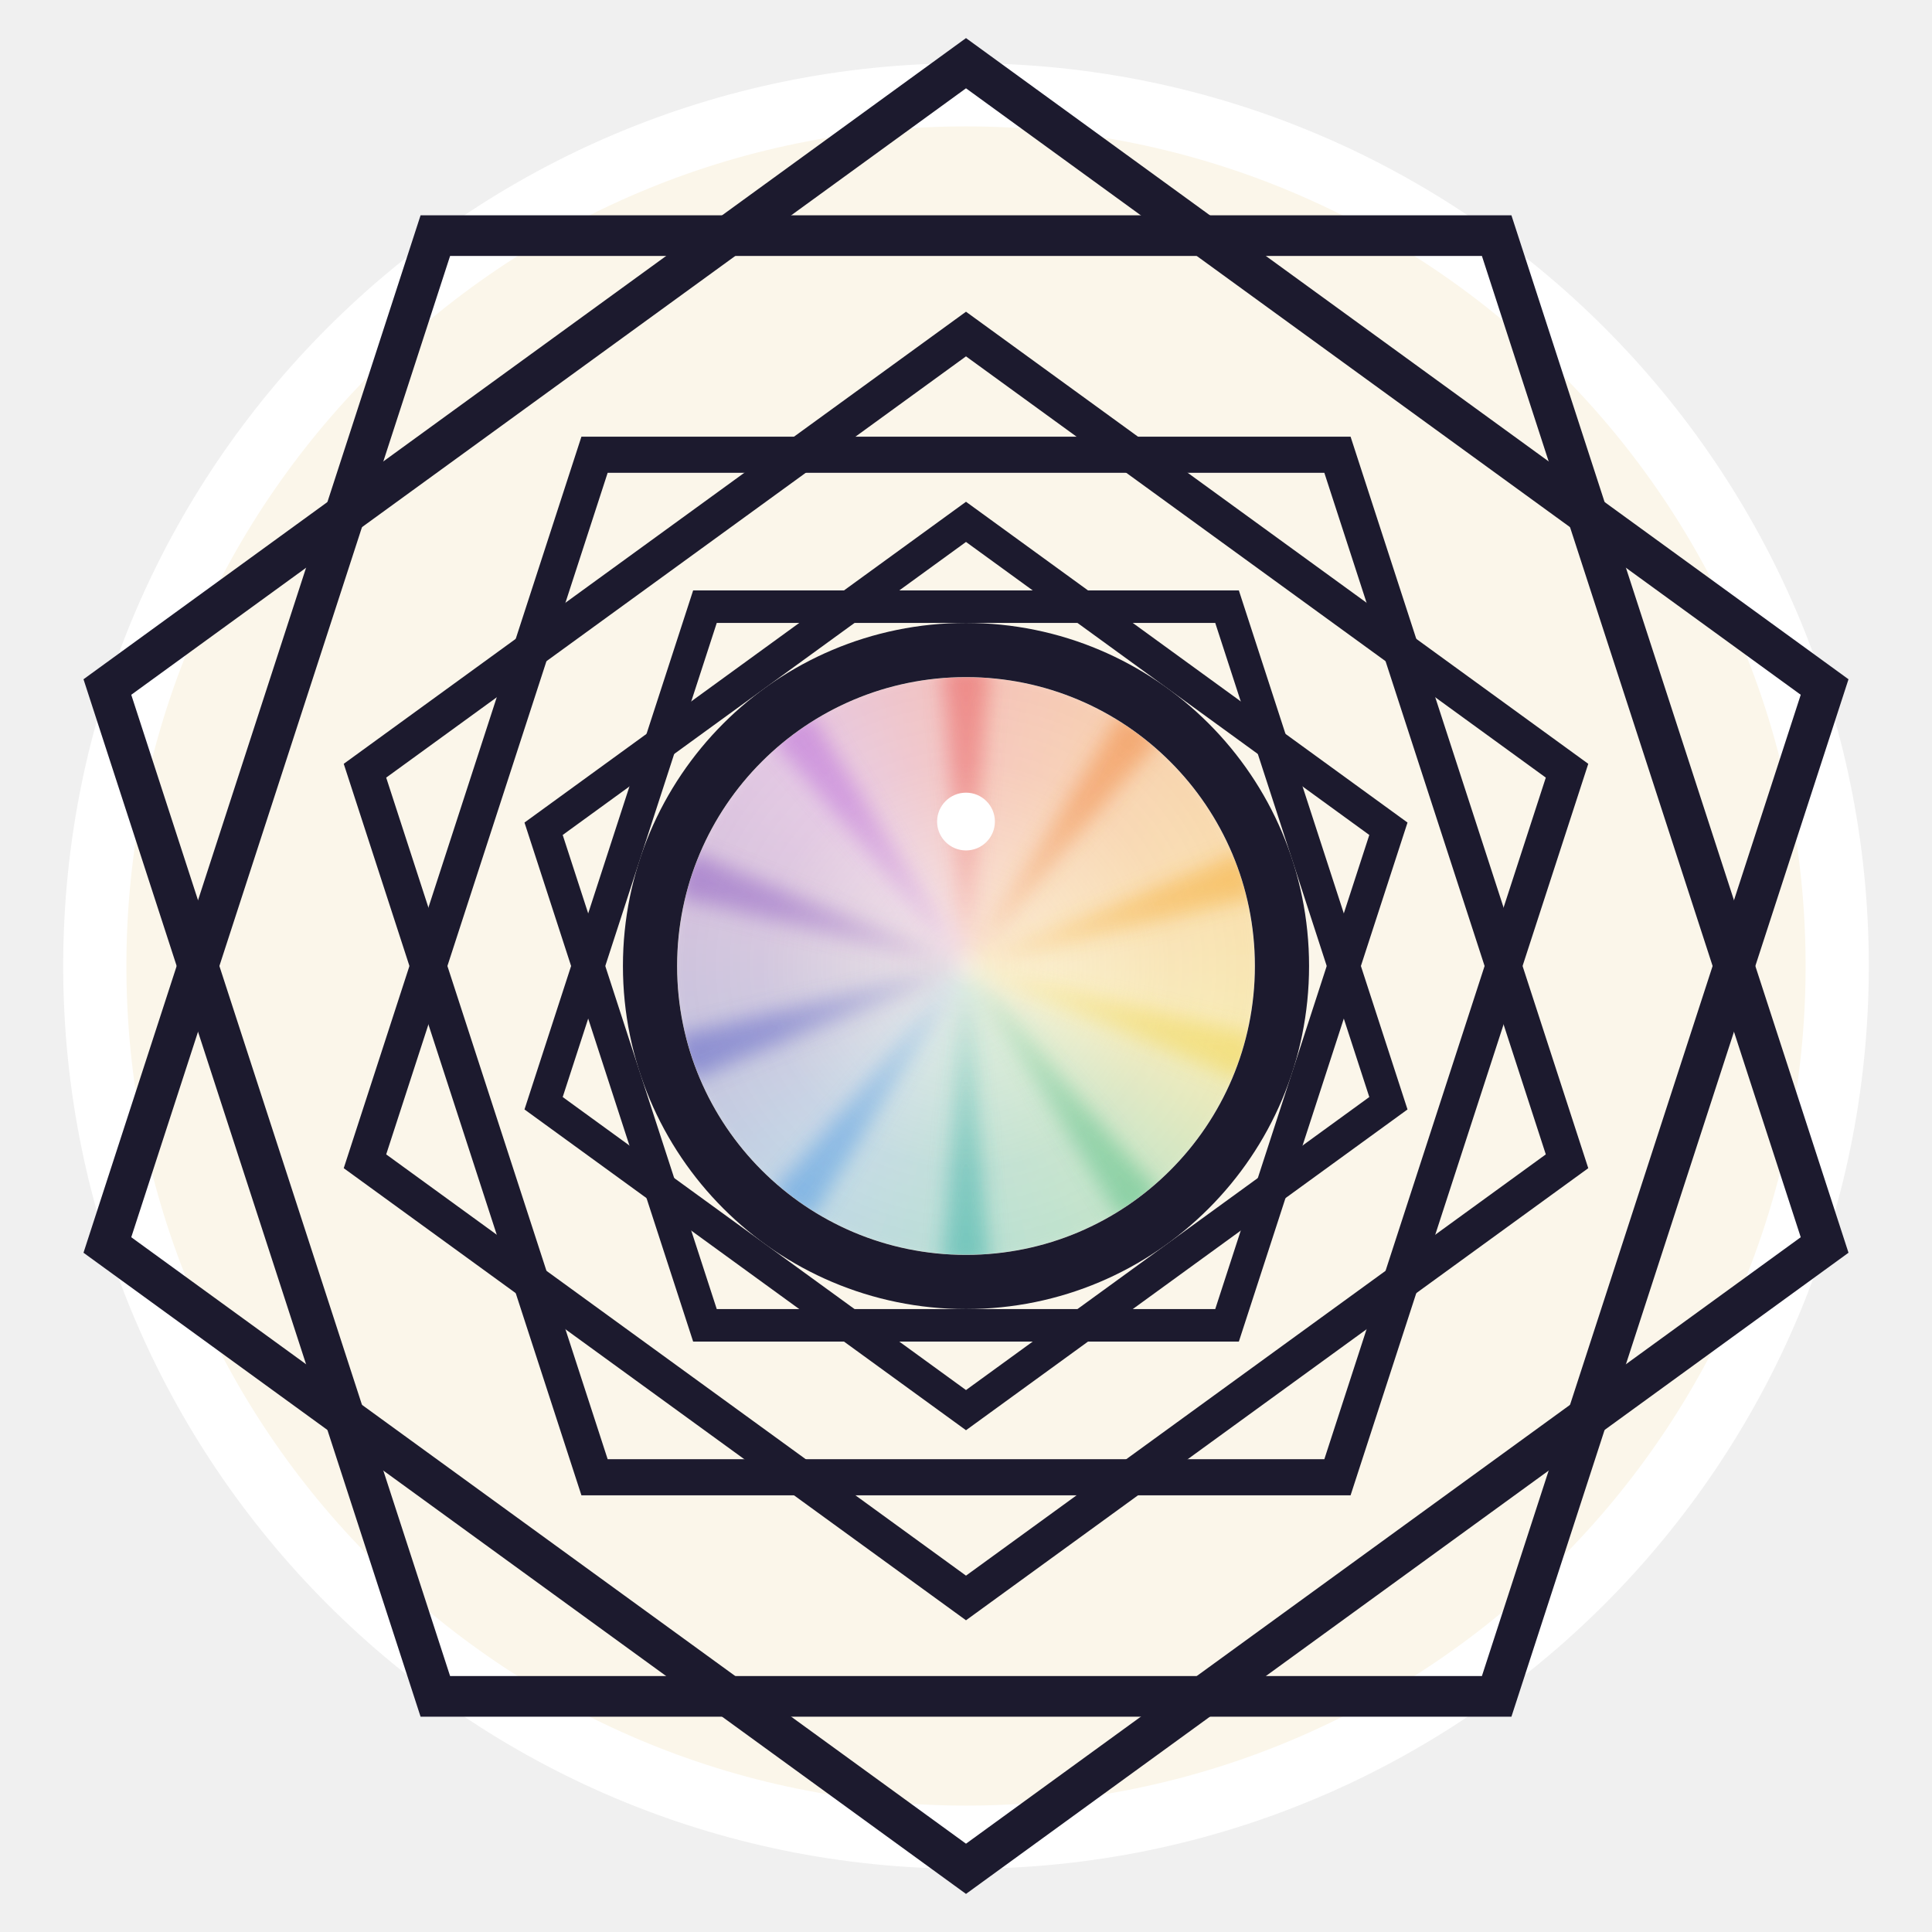
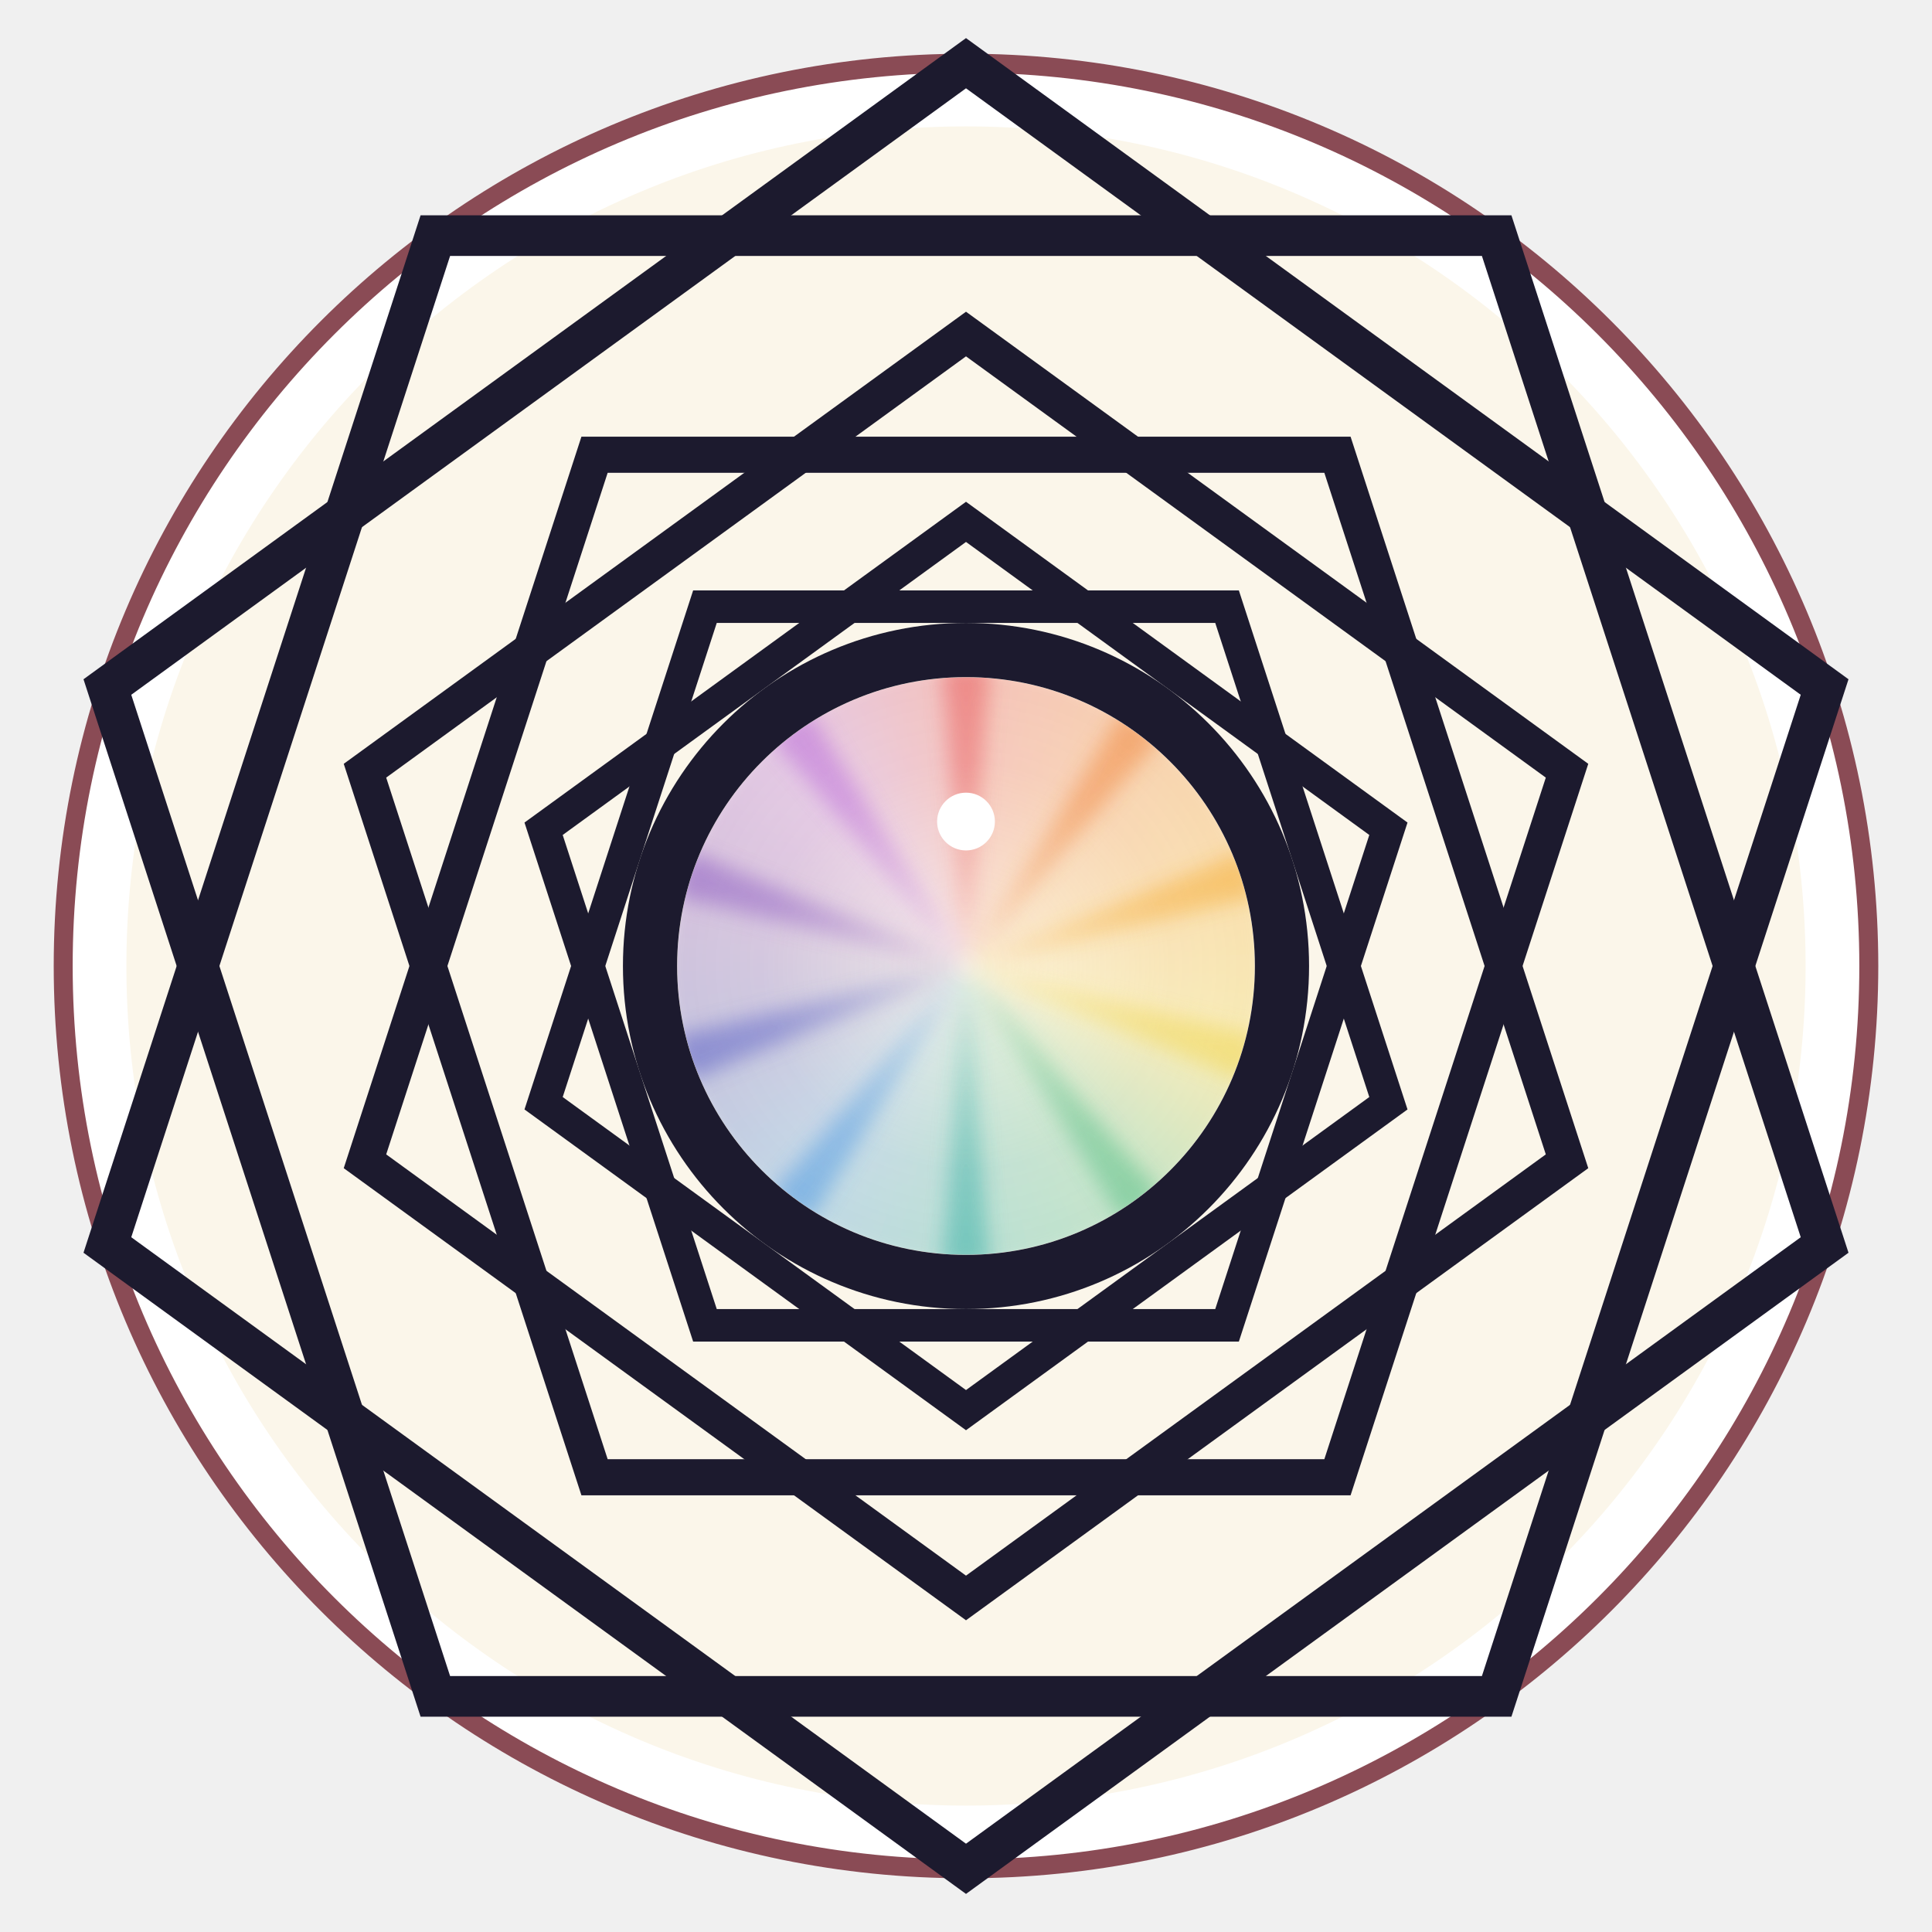
<svg xmlns="http://www.w3.org/2000/svg" viewBox="-107.00 -107.00 214.00 214.00" role="img" aria-label="Sisters of Sonder">
  <defs>
    <clipPath id="drop">
      <circle r="32.000" />
    </clipPath>
    <filter id="soft" x="-20%" y="-20%" width="140%" height="140%">
      <feGaussianBlur stdDeviation="1.120" />
    </filter>
    <radialGradient id="streak-ramp" gradientUnits="userSpaceOnUse" cx="0" cy="0" r="32.000">
      <stop offset="0" stop-color="#fff" stop-opacity=".35" />
      <stop offset=".7" stop-color="#fff" stop-opacity=".9" />
      <stop offset="1" stop-color="#fff" />
    </radialGradient>
    <mask id="streak-fade" maskUnits="userSpaceOnUse" x="-32.000" y="-32.000" width="64.000" height="64.000">
      <circle r="32.000" fill="url(#streak-ramp)" />
    </mask>
  </defs>
  <circle r="96.500" fill="#fbf6ea" />
  <circle r="96.500" fill="none" stroke="#ffffff" stroke-width="7.000" />
+   <circle r="100.000" fill="none" stroke="#8a4b55" stroke-width="2.100" />
  <polygon points="0.000,-100.000 95.106,-30.902 58.779,80.902 -58.779,80.902 -95.106,-30.902" fill="none" stroke="#1c1a2e" stroke-width="4.500" stroke-linejoin="miter" />
  <polygon points="58.779,-80.902 95.106,30.902 0.000,100.000 -95.106,30.902 -58.779,-80.902" fill="none" stroke="#1c1a2e" stroke-width="4.500" stroke-linejoin="miter" />
  <polygon points="0.000,-70.000 66.574,-21.631 41.145,56.631 -41.145,56.631 -66.574,-21.631" fill="none" stroke="#1c1a2e" stroke-width="4.000" stroke-linejoin="miter" />
  <polygon points="41.145,-56.631 66.574,21.631 0.000,70.000 -66.574,21.631 -41.145,-56.631" fill="none" stroke="#1c1a2e" stroke-width="4.000" stroke-linejoin="miter" />
  <polygon points="0.000,-49.196 46.788,-15.202 28.916,39.800 -28.916,39.800 -46.788,-15.202" fill="none" stroke="#1c1a2e" stroke-width="3.600" stroke-linejoin="miter" />
  <polygon points="28.916,-39.800 46.788,15.202 0.000,49.196 -46.788,15.202 -28.916,-39.800" fill="none" stroke="#1c1a2e" stroke-width="3.600" stroke-linejoin="miter" />
  <circle r="32.000" fill="url(#water)" />
  <g clip-path="url(#drop)" mask="url(#streak-fade)" filter="url(#soft)" opacity="0.3">
    <path d="M0,0 L-0.176,-33.600 L1.348,-33.573 Z" fill="#e5494c" />
    <path d="M0,0 L0.997,-33.585 L2.519,-33.505 Z" fill="#e64c4a" />
    <path d="M0,0 L2.168,-33.530 L3.687,-33.397 Z" fill="#e74f48" />
    <path d="M0,0 L3.337,-33.434 L4.850,-33.248 Z" fill="#e75246" />
    <path d="M0,0 L4.502,-33.297 L6.008,-33.059 Z" fill="#e85444" />
    <path d="M0,0 L5.661,-33.120 L7.158,-32.829 Z" fill="#e85742" />
    <path d="M0,0 L6.814,-32.902 L8.299,-32.559 Z" fill="#e95a40" />
    <path d="M0,0 L7.958,-32.644 L9.430,-32.249 Z" fill="#ea5d3e" />
    <path d="M0,0 L9.092,-32.346 L10.550,-31.901 Z" fill="#ea603c" />
    <path d="M0,0 L10.216,-32.009 L11.657,-31.513 Z" fill="#eb623b" />
    <path d="M0,0 L11.326,-31.633 L12.750,-31.087 Z" fill="#eb6539" />
    <path d="M0,0 L12.423,-31.219 L13.827,-30.623 Z" fill="#ec6837" />
    <path d="M0,0 L13.505,-30.766 L14.887,-30.122 Z" fill="#ed6b35" />
    <path d="M0,0 L14.571,-30.276 L15.929,-29.584 Z" fill="#ed6e33" />
    <path d="M0,0 L15.619,-29.749 L16.952,-29.010 Z" fill="#ee7031" />
    <path d="M0,0 L16.647,-29.186 L17.954,-28.401 Z" fill="#ee732f" />
    <path d="M0,0 L17.656,-28.587 L18.934,-27.757 Z" fill="#ef762d" />
    <path d="M0,0 L18.643,-27.954 L19.892,-27.079 Z" fill="#f0792b" />
    <path d="M0,0 L19.607,-27.286 L20.825,-26.368 Z" fill="#f07b2a" />
    <path d="M0,0 L20.547,-26.585 L21.732,-25.626 Z" fill="#f07e2a" />
    <path d="M0,0 L21.463,-25.852 L22.613,-24.852 Z" fill="#f18029" />
    <path d="M0,0 L22.352,-25.087 L23.467,-24.047 Z" fill="#f18229" />
    <path d="M0,0 L23.214,-24.292 L24.292,-23.214 Z" fill="#f18528" />
    <path d="M0,0 L24.047,-23.467 L25.087,-22.352 Z" fill="#f28728" />
    <path d="M0,0 L24.852,-22.613 L25.852,-21.463 Z" fill="#f28a28" />
    <path d="M0,0 L25.626,-21.732 L26.585,-20.547 Z" fill="#f28c28" />
    <path d="M0,0 L26.368,-20.825 L27.286,-19.607 Z" fill="#f28e27" />
    <path d="M0,0 L27.079,-19.892 L27.954,-18.643 Z" fill="#f39127" />
    <path d="M0,0 L27.757,-18.934 L28.587,-17.656 Z" fill="#f39326" />
    <path d="M0,0 L28.401,-17.954 L29.186,-16.647 Z" fill="#f39526" />
    <path d="M0,0 L29.010,-16.952 L29.749,-15.619 Z" fill="#f39826" />
    <path d="M0,0 L29.584,-15.929 L30.276,-14.571 Z" fill="#f49a26" />
    <path d="M0,0 L30.122,-14.887 L30.766,-13.505 Z" fill="#f49d25" />
    <path d="M0,0 L30.623,-13.827 L31.219,-12.423 Z" fill="#f49f25" />
    <path d="M0,0 L31.087,-12.750 L31.633,-11.326 Z" fill="#f5a124" />
    <path d="M0,0 L31.513,-11.657 L32.009,-10.216 Z" fill="#f5a424" />
    <path d="M0,0 L31.901,-10.550 L32.346,-9.092 Z" fill="#f5a625" />
    <path d="M0,0 L32.249,-9.430 L32.644,-7.958 Z" fill="#f4a926" />
    <path d="M0,0 L32.559,-8.299 L32.902,-6.814 Z" fill="#f4ab28" />
    <path d="M0,0 L32.829,-7.158 L33.120,-5.661 Z" fill="#f4ae29" />
    <path d="M0,0 L33.059,-6.008 L33.297,-4.502 Z" fill="#f4b02b" />
    <path d="M0,0 L33.248,-4.850 L33.434,-3.337 Z" fill="#f3b32c" />
    <path d="M0,0 L33.397,-3.687 L33.530,-2.168 Z" fill="#f3b52e" />
    <path d="M0,0 L33.505,-2.519 L33.585,-0.997 Z" fill="#f2b82f" />
    <path d="M0,0 L33.573,-1.348 L33.600,0.176 Z" fill="#f2ba31" />
    <path d="M0,0 L33.600,-0.176 L33.573,1.348 Z" fill="#f2bd32" />
    <path d="M0,0 L33.585,0.997 L33.505,2.519 Z" fill="#f2bf34" />
    <path d="M0,0 L33.530,2.168 L33.397,3.687 Z" fill="#f1c235" />
    <path d="M0,0 L33.434,3.337 L33.248,4.850 Z" fill="#f1c437" />
    <path d="M0,0 L33.297,4.502 L33.059,6.008 Z" fill="#f0c738" />
    <path d="M0,0 L33.120,5.661 L32.829,7.158 Z" fill="#f0c93a" />
    <path d="M0,0 L32.902,6.814 L32.559,8.299 Z" fill="#f0cc3b" />
    <path d="M0,0 L32.644,7.958 L32.249,9.430 Z" fill="#f0ce3d" />
    <path d="M0,0 L32.346,9.092 L31.901,10.550 Z" fill="#efd13e" />
    <path d="M0,0 L32.009,10.216 L31.513,11.657 Z" fill="#ead141" />
    <path d="M0,0 L31.633,11.326 L31.087,12.750 Z" fill="#e1d044" />
    <path d="M0,0 L31.219,12.423 L30.623,13.827 Z" fill="#d8cf47" />
    <path d="M0,0 L30.766,13.505 L30.122,14.887 Z" fill="#cecd4a" />
    <path d="M0,0 L30.276,14.571 L29.584,15.929 Z" fill="#c5cc4e" />
    <path d="M0,0 L29.749,15.619 L29.010,16.952 Z" fill="#bbca51" />
    <path d="M0,0 L29.186,16.647 L28.401,17.954 Z" fill="#b2c954" />
    <path d="M0,0 L28.587,17.656 L27.757,18.934 Z" fill="#a9c858" />
    <path d="M0,0 L27.954,18.643 L27.079,19.892 Z" fill="#9fc65b" />
    <path d="M0,0 L27.286,19.607 L26.368,20.825 Z" fill="#96c55e" />
    <path d="M0,0 L26.585,20.547 L25.626,21.732 Z" fill="#8cc361" />
    <path d="M0,0 L25.852,21.463 L24.852,22.613 Z" fill="#83c265" />
    <path d="M0,0 L25.087,22.352 L24.047,23.467 Z" fill="#7ac168" />
    <path d="M0,0 L24.292,23.214 L23.214,24.292 Z" fill="#70bf6b" />
    <path d="M0,0 L23.467,24.047 L22.352,25.087 Z" fill="#67be6f" />
    <path d="M0,0 L22.613,24.852 L21.463,25.852 Z" fill="#5dbc72" />
    <path d="M0,0 L21.732,25.626 L20.547,26.585 Z" fill="#54bb75" />
    <path d="M0,0 L20.825,26.368 L19.607,27.286 Z" fill="#4bba78" />
    <path d="M0,0 L19.892,27.079 L18.643,27.954 Z" fill="#45b97b" />
    <path d="M0,0 L18.934,27.757 L17.656,28.587 Z" fill="#43b87d" />
    <path d="M0,0 L17.954,28.401 L16.647,29.186 Z" fill="#41b77f" />
    <path d="M0,0 L16.952,29.010 L15.619,29.749 Z" fill="#3fb681" />
    <path d="M0,0 L15.929,29.584 L14.571,30.276 Z" fill="#3eb584" />
    <path d="M0,0 L14.887,30.122 L13.505,30.766 Z" fill="#3cb486" />
    <path d="M0,0 L13.827,30.623 L12.423,31.219 Z" fill="#3ab388" />
    <path d="M0,0 L12.750,31.087 L11.326,31.633 Z" fill="#38b28a" />
    <path d="M0,0 L11.657,31.513 L10.216,32.009 Z" fill="#36b18c" />
    <path d="M0,0 L10.550,31.901 L9.092,32.346 Z" fill="#34b08e" />
    <path d="M0,0 L9.430,32.249 L7.958,32.644 Z" fill="#32af90" />
    <path d="M0,0 L8.299,32.559 L6.814,32.902 Z" fill="#30ae92" />
    <path d="M0,0 L7.158,32.829 L5.661,33.120 Z" fill="#2ead94" />
    <path d="M0,0 L6.008,33.059 L4.502,33.297 Z" fill="#2cac96" />
    <path d="M0,0 L4.850,33.248 L3.337,33.434 Z" fill="#2bab99" />
    <path d="M0,0 L3.687,33.397 L2.168,33.530 Z" fill="#29aa9b" />
    <path d="M0,0 L2.519,33.505 L0.997,33.585 Z" fill="#27a99d" />
    <path d="M0,0 L1.348,33.573 L-0.176,33.600 Z" fill="#25a89f" />
    <path d="M0,0 L0.176,33.600 L-1.348,33.573 Z" fill="#25a7a2" />
    <path d="M0,0 L-0.997,33.585 L-2.519,33.505 Z" fill="#26a6a5" />
    <path d="M0,0 L-2.168,33.530 L-3.687,33.397 Z" fill="#27a5a9" />
    <path d="M0,0 L-3.337,33.434 L-4.850,33.248 Z" fill="#28a3ac" />
    <path d="M0,0 L-4.502,33.297 L-6.008,33.059 Z" fill="#2aa2b0" />
    <path d="M0,0 L-5.661,33.120 L-7.158,32.829 Z" fill="#2ba0b4" />
    <path d="M0,0 L-6.814,32.902 L-8.299,32.559 Z" fill="#2c9fb7" />
    <path d="M0,0 L-7.958,32.644 L-9.430,32.249 Z" fill="#2e9ebb" />
    <path d="M0,0 L-9.092,32.346 L-10.550,31.901 Z" fill="#2f9cbe" />
    <path d="M0,0 L-10.216,32.009 L-11.657,31.513 Z" fill="#309bc2" />
    <path d="M0,0 L-11.326,31.633 L-12.750,31.087 Z" fill="#3199c5" />
    <path d="M0,0 L-12.423,31.219 L-13.827,30.623 Z" fill="#3398c9" />
    <path d="M0,0 L-13.505,30.766 L-14.887,30.122 Z" fill="#3497cc" />
    <path d="M0,0 L-14.571,30.276 L-15.929,29.584 Z" fill="#3595d0" />
    <path d="M0,0 L-15.619,29.749 L-16.952,29.010 Z" fill="#3794d4" />
    <path d="M0,0 L-16.647,29.186 L-17.954,28.401 Z" fill="#3892d7" />
    <path d="M0,0 L-17.656,28.587 L-18.934,27.757 Z" fill="#3991db" />
    <path d="M0,0 L-18.643,27.954 L-19.892,27.079 Z" fill="#3a90de" />
    <path d="M0,0 L-19.607,27.286 L-20.825,26.368 Z" fill="#3b8ddf" />
    <path d="M0,0 L-20.547,26.585 L-21.732,25.626 Z" fill="#3c8ade" />
    <path d="M0,0 L-21.463,25.852 L-22.613,24.852 Z" fill="#3d86dc" />
    <path d="M0,0 L-22.352,25.087 L-23.467,24.047 Z" fill="#3e83da" />
    <path d="M0,0 L-23.214,24.292 L-24.292,23.214 Z" fill="#3f7fd8" />
    <path d="M0,0 L-24.047,23.467 L-25.087,22.352 Z" fill="#407bd7" />
    <path d="M0,0 L-24.852,22.613 L-25.852,21.463 Z" fill="#4078d5" />
    <path d="M0,0 L-25.626,21.732 L-26.585,20.547 Z" fill="#4174d4" />
    <path d="M0,0 L-26.368,20.825 L-27.286,19.607 Z" fill="#4271d2" />
    <path d="M0,0 L-27.079,19.892 L-27.954,18.643 Z" fill="#436dd0" />
    <path d="M0,0 L-27.757,18.934 L-28.587,17.656 Z" fill="#446ace" />
    <path d="M0,0 L-28.401,17.954 L-29.186,16.647 Z" fill="#4566cd" />
    <path d="M0,0 L-29.010,16.952 L-29.749,15.619 Z" fill="#4563cb" />
    <path d="M0,0 L-29.584,15.929 L-30.276,14.571 Z" fill="#465fca" />
    <path d="M0,0 L-30.122,14.887 L-30.766,13.505 Z" fill="#475bc8" />
    <path d="M0,0 L-30.623,13.827 L-31.219,12.423 Z" fill="#4858c6" />
    <path d="M0,0 L-31.087,12.750 L-31.633,11.326 Z" fill="#4954c4" />
    <path d="M0,0 L-31.513,11.657 L-32.009,10.216 Z" fill="#4a51c3" />
    <path d="M0,0 L-31.901,10.550 L-32.346,9.092 Z" fill="#4c4fc2" />
    <path d="M0,0 L-32.249,9.430 L-32.644,7.958 Z" fill="#4e4ec2" />
    <path d="M0,0 L-32.559,8.299 L-32.902,6.814 Z" fill="#524ec2" />
    <path d="M0,0 L-32.829,7.158 L-33.120,5.661 Z" fill="#544ec1" />
    <path d="M0,0 L-33.059,6.008 L-33.297,4.502 Z" fill="#584dc1" />
    <path d="M0,0 L-33.248,4.850 L-33.434,3.337 Z" fill="#5a4dc1" />
    <path d="M0,0 L-33.397,3.687 L-33.530,2.168 Z" fill="#5e4cc1" />
    <path d="M0,0 L-33.505,2.519 L-33.585,0.997 Z" fill="#604cc1" />
    <path d="M0,0 L-33.573,1.348 L-33.600,-0.176 Z" fill="#644cc1" />
    <path d="M0,0 L-33.600,0.176 L-33.573,-1.348 Z" fill="#664bc0" />
    <path d="M0,0 L-33.585,-0.997 L-33.505,-2.519 Z" fill="#6a4bc0" />
    <path d="M0,0 L-33.530,-2.168 L-33.397,-3.687 Z" fill="#6c4bc0" />
    <path d="M0,0 L-33.434,-3.337 L-33.248,-4.850 Z" fill="#704ac0" />
    <path d="M0,0 L-33.297,-4.502 L-33.059,-6.008 Z" fill="#724ac0" />
    <path d="M0,0 L-33.120,-5.661 L-32.829,-7.158 Z" fill="#7649c0" />
    <path d="M0,0 L-32.902,-6.814 L-32.559,-8.299 Z" fill="#7849bf" />
    <path d="M0,0 L-32.644,-7.958 L-32.249,-9.430 Z" fill="#7c49bf" />
    <path d="M0,0 L-32.346,-9.092 L-31.901,-10.550 Z" fill="#7e48bf" />
    <path d="M0,0 L-32.009,-10.216 L-31.513,-11.657 Z" fill="#8148c0" />
    <path d="M0,0 L-31.633,-11.326 L-31.087,-12.750 Z" fill="#844ac1" />
    <path d="M0,0 L-31.219,-12.423 L-30.623,-13.827 Z" fill="#874ac2" />
    <path d="M0,0 L-30.766,-13.505 L-30.122,-14.887 Z" fill="#8a4cc3" />
    <path d="M0,0 L-30.276,-14.571 L-29.584,-15.929 Z" fill="#8d4cc5" />
    <path d="M0,0 L-29.749,-15.619 L-29.010,-16.952 Z" fill="#904ec6" />
    <path d="M0,0 L-29.186,-16.647 L-28.401,-17.954 Z" fill="#924ec7" />
    <path d="M0,0 L-28.587,-17.656 L-27.757,-18.934 Z" fill="#9550c9" />
    <path d="M0,0 L-27.954,-18.643 L-27.079,-19.892 Z" fill="#9850ca" />
    <path d="M0,0 L-27.286,-19.607 L-26.368,-20.825 Z" fill="#9b52cb" />
    <path d="M0,0 L-26.585,-20.547 L-25.626,-21.732 Z" fill="#9e52cc" />
    <path d="M0,0 L-25.852,-21.463 L-24.852,-22.613 Z" fill="#a154ce" />
    <path d="M0,0 L-25.087,-22.352 L-24.047,-23.467 Z" fill="#a354cf" />
    <path d="M0,0 L-24.292,-23.214 L-23.214,-24.292 Z" fill="#a656d0" />
    <path d="M0,0 L-23.467,-24.047 L-22.352,-25.087 Z" fill="#a956d2" />
    <path d="M0,0 L-22.613,-24.852 L-21.463,-25.852 Z" fill="#ac58d3" />
    <path d="M0,0 L-21.732,-25.626 L-20.547,-26.585 Z" fill="#af58d4" />
    <path d="M0,0 L-20.825,-26.368 L-19.607,-27.286 Z" fill="#b25ad5" />
    <path d="M0,0 L-19.892,-27.079 L-18.643,-27.954 Z" fill="#b45ad2" />
    <path d="M0,0 L-18.934,-27.757 L-17.656,-28.587 Z" fill="#b758cb" />
    <path d="M0,0 L-17.954,-28.401 L-16.647,-29.186 Z" fill="#ba58c3" />
    <path d="M0,0 L-16.952,-29.010 L-15.619,-29.749 Z" fill="#bd56bb" />
    <path d="M0,0 L-15.929,-29.584 L-14.571,-30.276 Z" fill="#c056b4" />
    <path d="M0,0 L-14.887,-30.122 L-13.505,-30.766 Z" fill="#c254ac" />
    <path d="M0,0 L-13.827,-30.623 L-12.423,-31.219 Z" fill="#c554a5" />
    <path d="M0,0 L-12.750,-31.087 L-11.326,-31.633 Z" fill="#c8529d" />
    <path d="M0,0 L-11.657,-31.513 L-10.216,-32.009 Z" fill="#cb5295" />
    <path d="M0,0 L-10.550,-31.901 L-9.092,-32.346 Z" fill="#cd508e" />
    <path d="M0,0 L-9.430,-32.249 L-7.958,-32.644 Z" fill="#d05086" />
    <path d="M0,0 L-8.299,-32.559 L-6.814,-32.902 Z" fill="#d34e7e" />
    <path d="M0,0 L-7.158,-32.829 L-5.661,-33.120 Z" fill="#d64e77" />
    <path d="M0,0 L-6.008,-33.059 L-4.502,-33.297 Z" fill="#d84c6f" />
    <path d="M0,0 L-4.850,-33.248 L-3.337,-33.434 Z" fill="#db4c68" />
    <path d="M0,0 L-3.687,-33.397 L-2.168,-33.530 Z" fill="#de4a60" />
    <path d="M0,0 L-2.519,-33.505 L-0.997,-33.585 Z" fill="#e14a58" />
    <path d="M0,0 L-1.348,-33.573 L0.176,-33.600 Z" fill="#e44851" />
  </g>
  <g clip-path="url(#drop)" mask="url(#streak-fade)" filter="url(#soft)" opacity="0.45">
    <path d="M0,0 L-2.636,-33.496 L2.636,-33.496 Z" fill="#e5484d" />
    <path d="M0,0 L17.556,-28.649 L21.821,-25.550 Z" fill="#f07a2a" />
    <path d="M0,0 L31.042,-12.858 L32.672,-7.844 Z" fill="#f5a524" />
    <path d="M0,0 L32.672,7.844 L31.042,12.858 Z" fill="#efd23f" />
    <path d="M0,0 L21.821,25.550 L17.556,28.649 Z" fill="#46b97a" />
    <path d="M0,0 L2.636,33.496 L-2.636,33.496 Z" fill="#24a8a0" />
    <path d="M0,0 L-17.556,28.649 L-21.821,25.550 Z" fill="#3b8fe0" />
    <path d="M0,0 L-31.042,12.858 L-32.672,7.844 Z" fill="#4a4fc2" />
    <path d="M0,0 L-32.672,-7.844 L-31.042,-12.858 Z" fill="#8048bf" />
    <path d="M0,0 L-21.821,-25.550 L-17.556,-28.649 Z" fill="#b35ad6" />
  </g>
  <circle r="35.000" fill="none" stroke="#1c1a2e" stroke-width="6.000" />
  <circle cx="0.000" cy="-16.000" r="3.200" fill="#ffffff" />
</svg>
